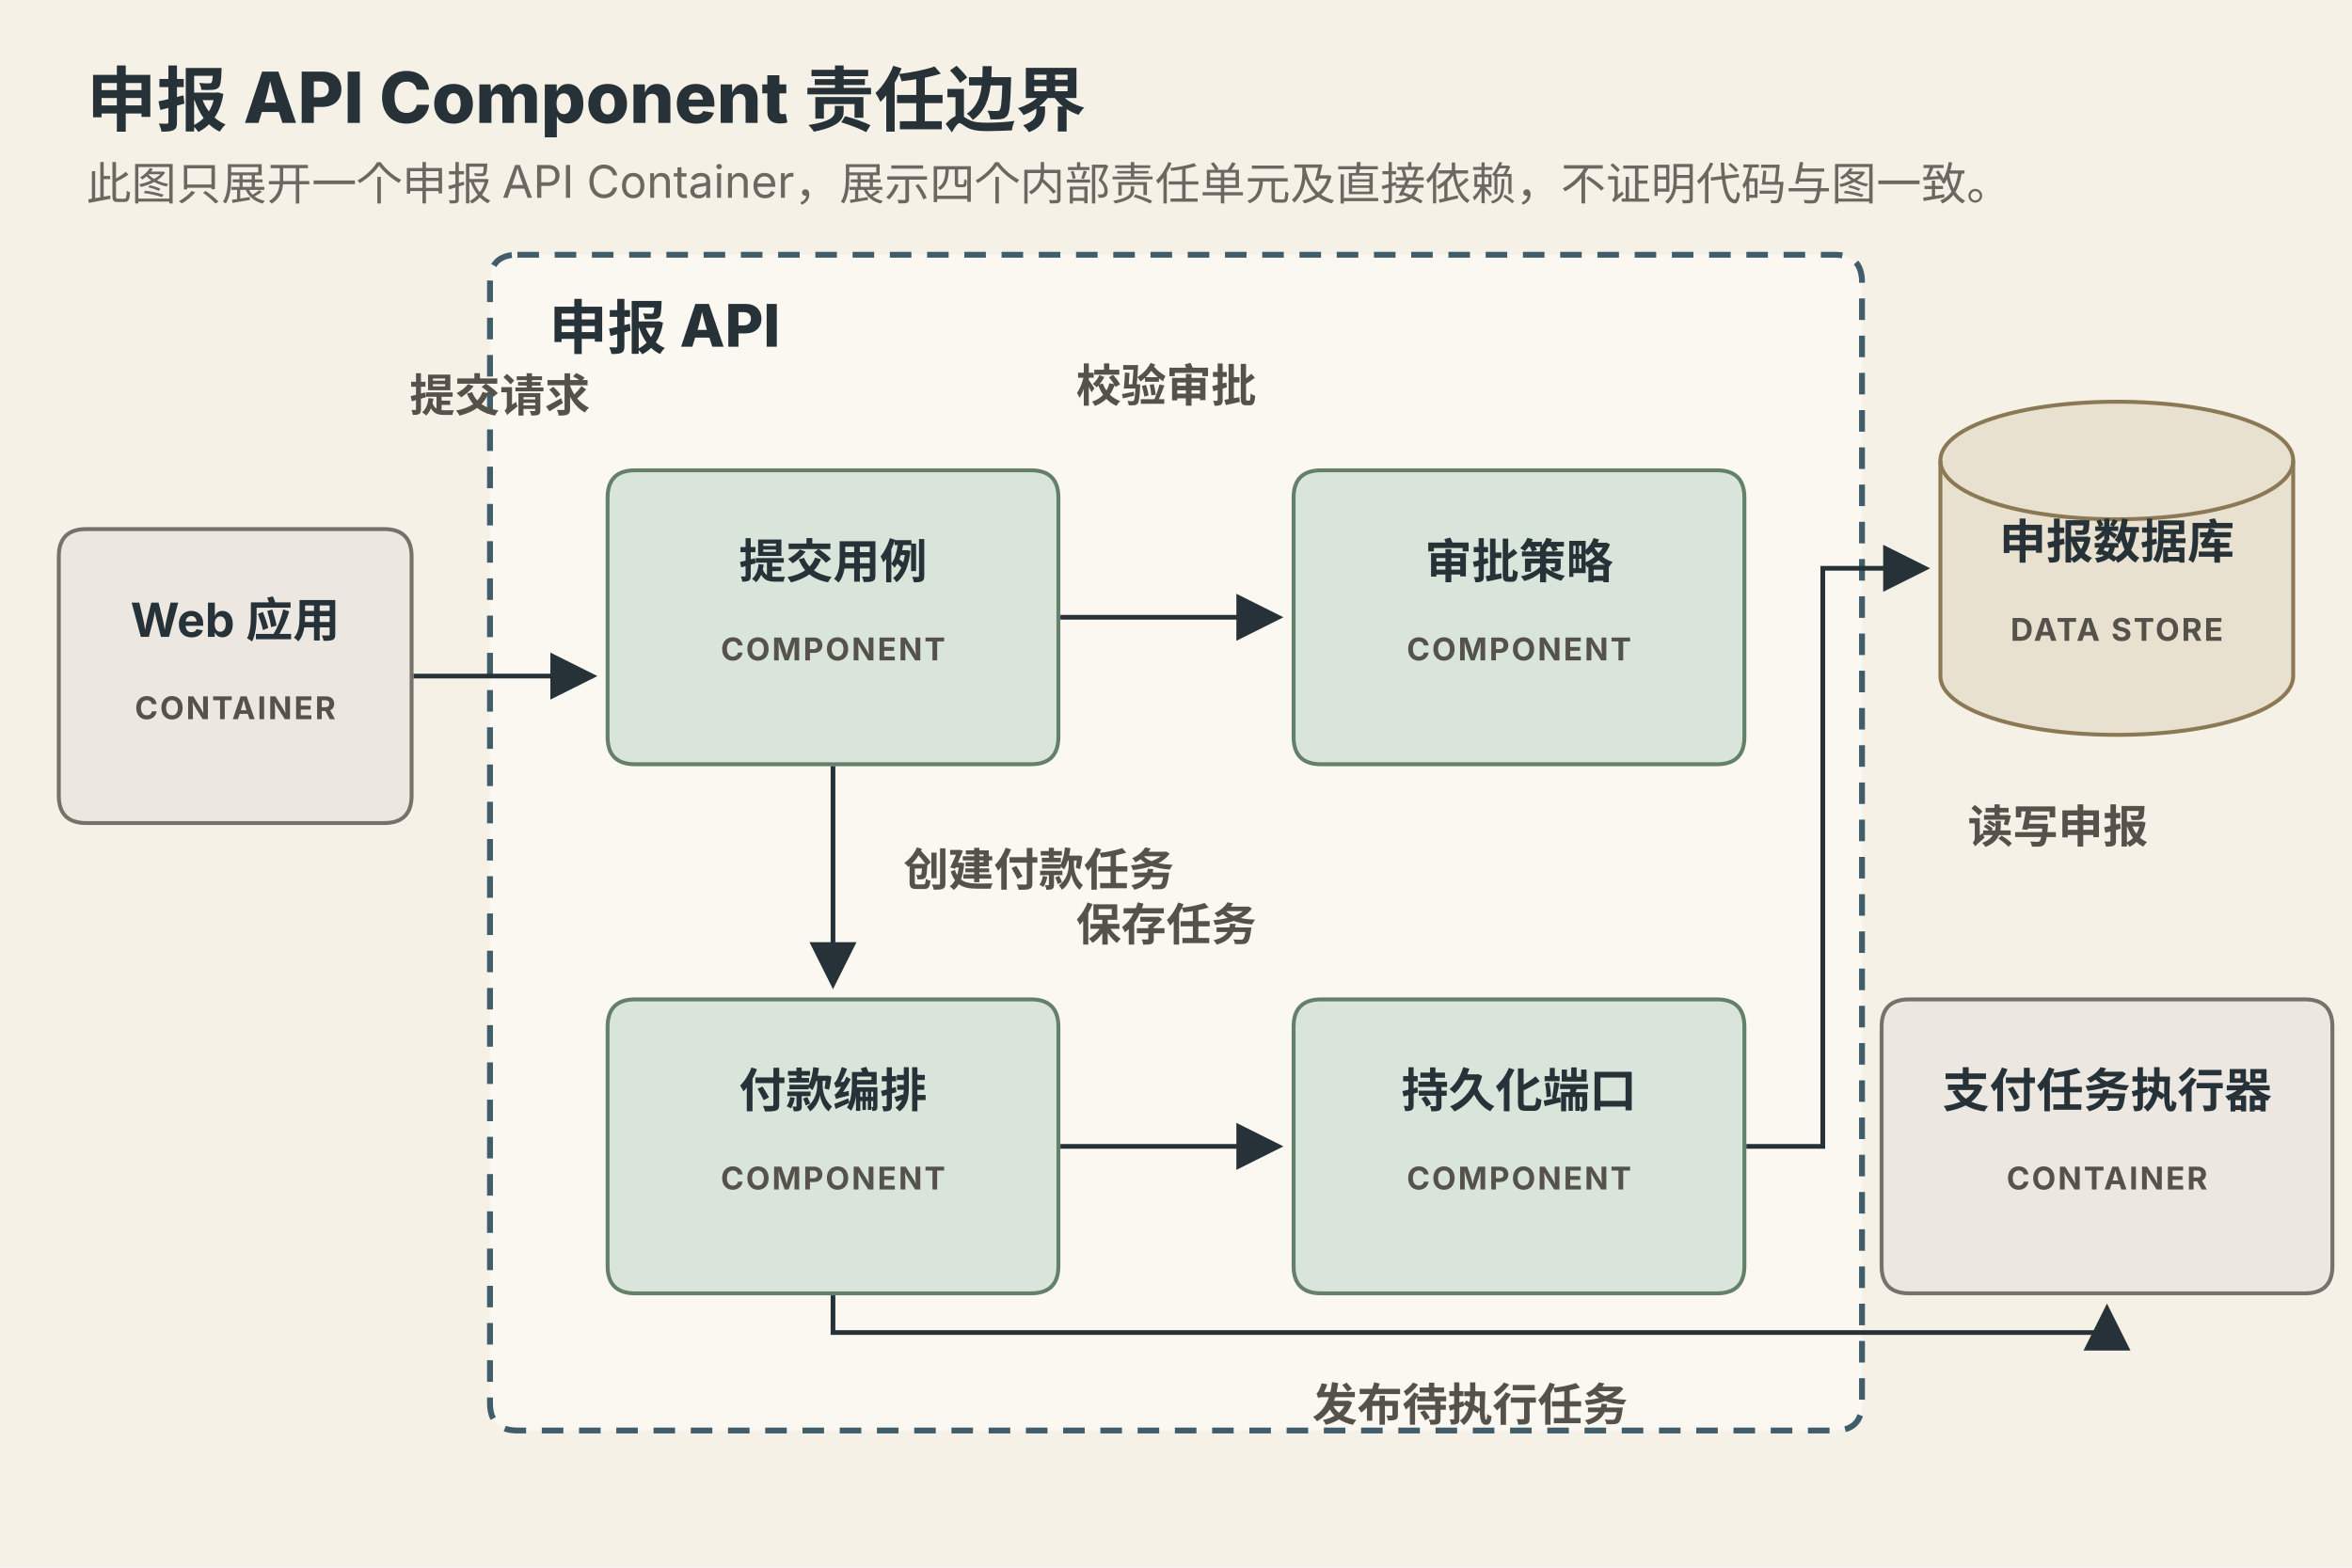
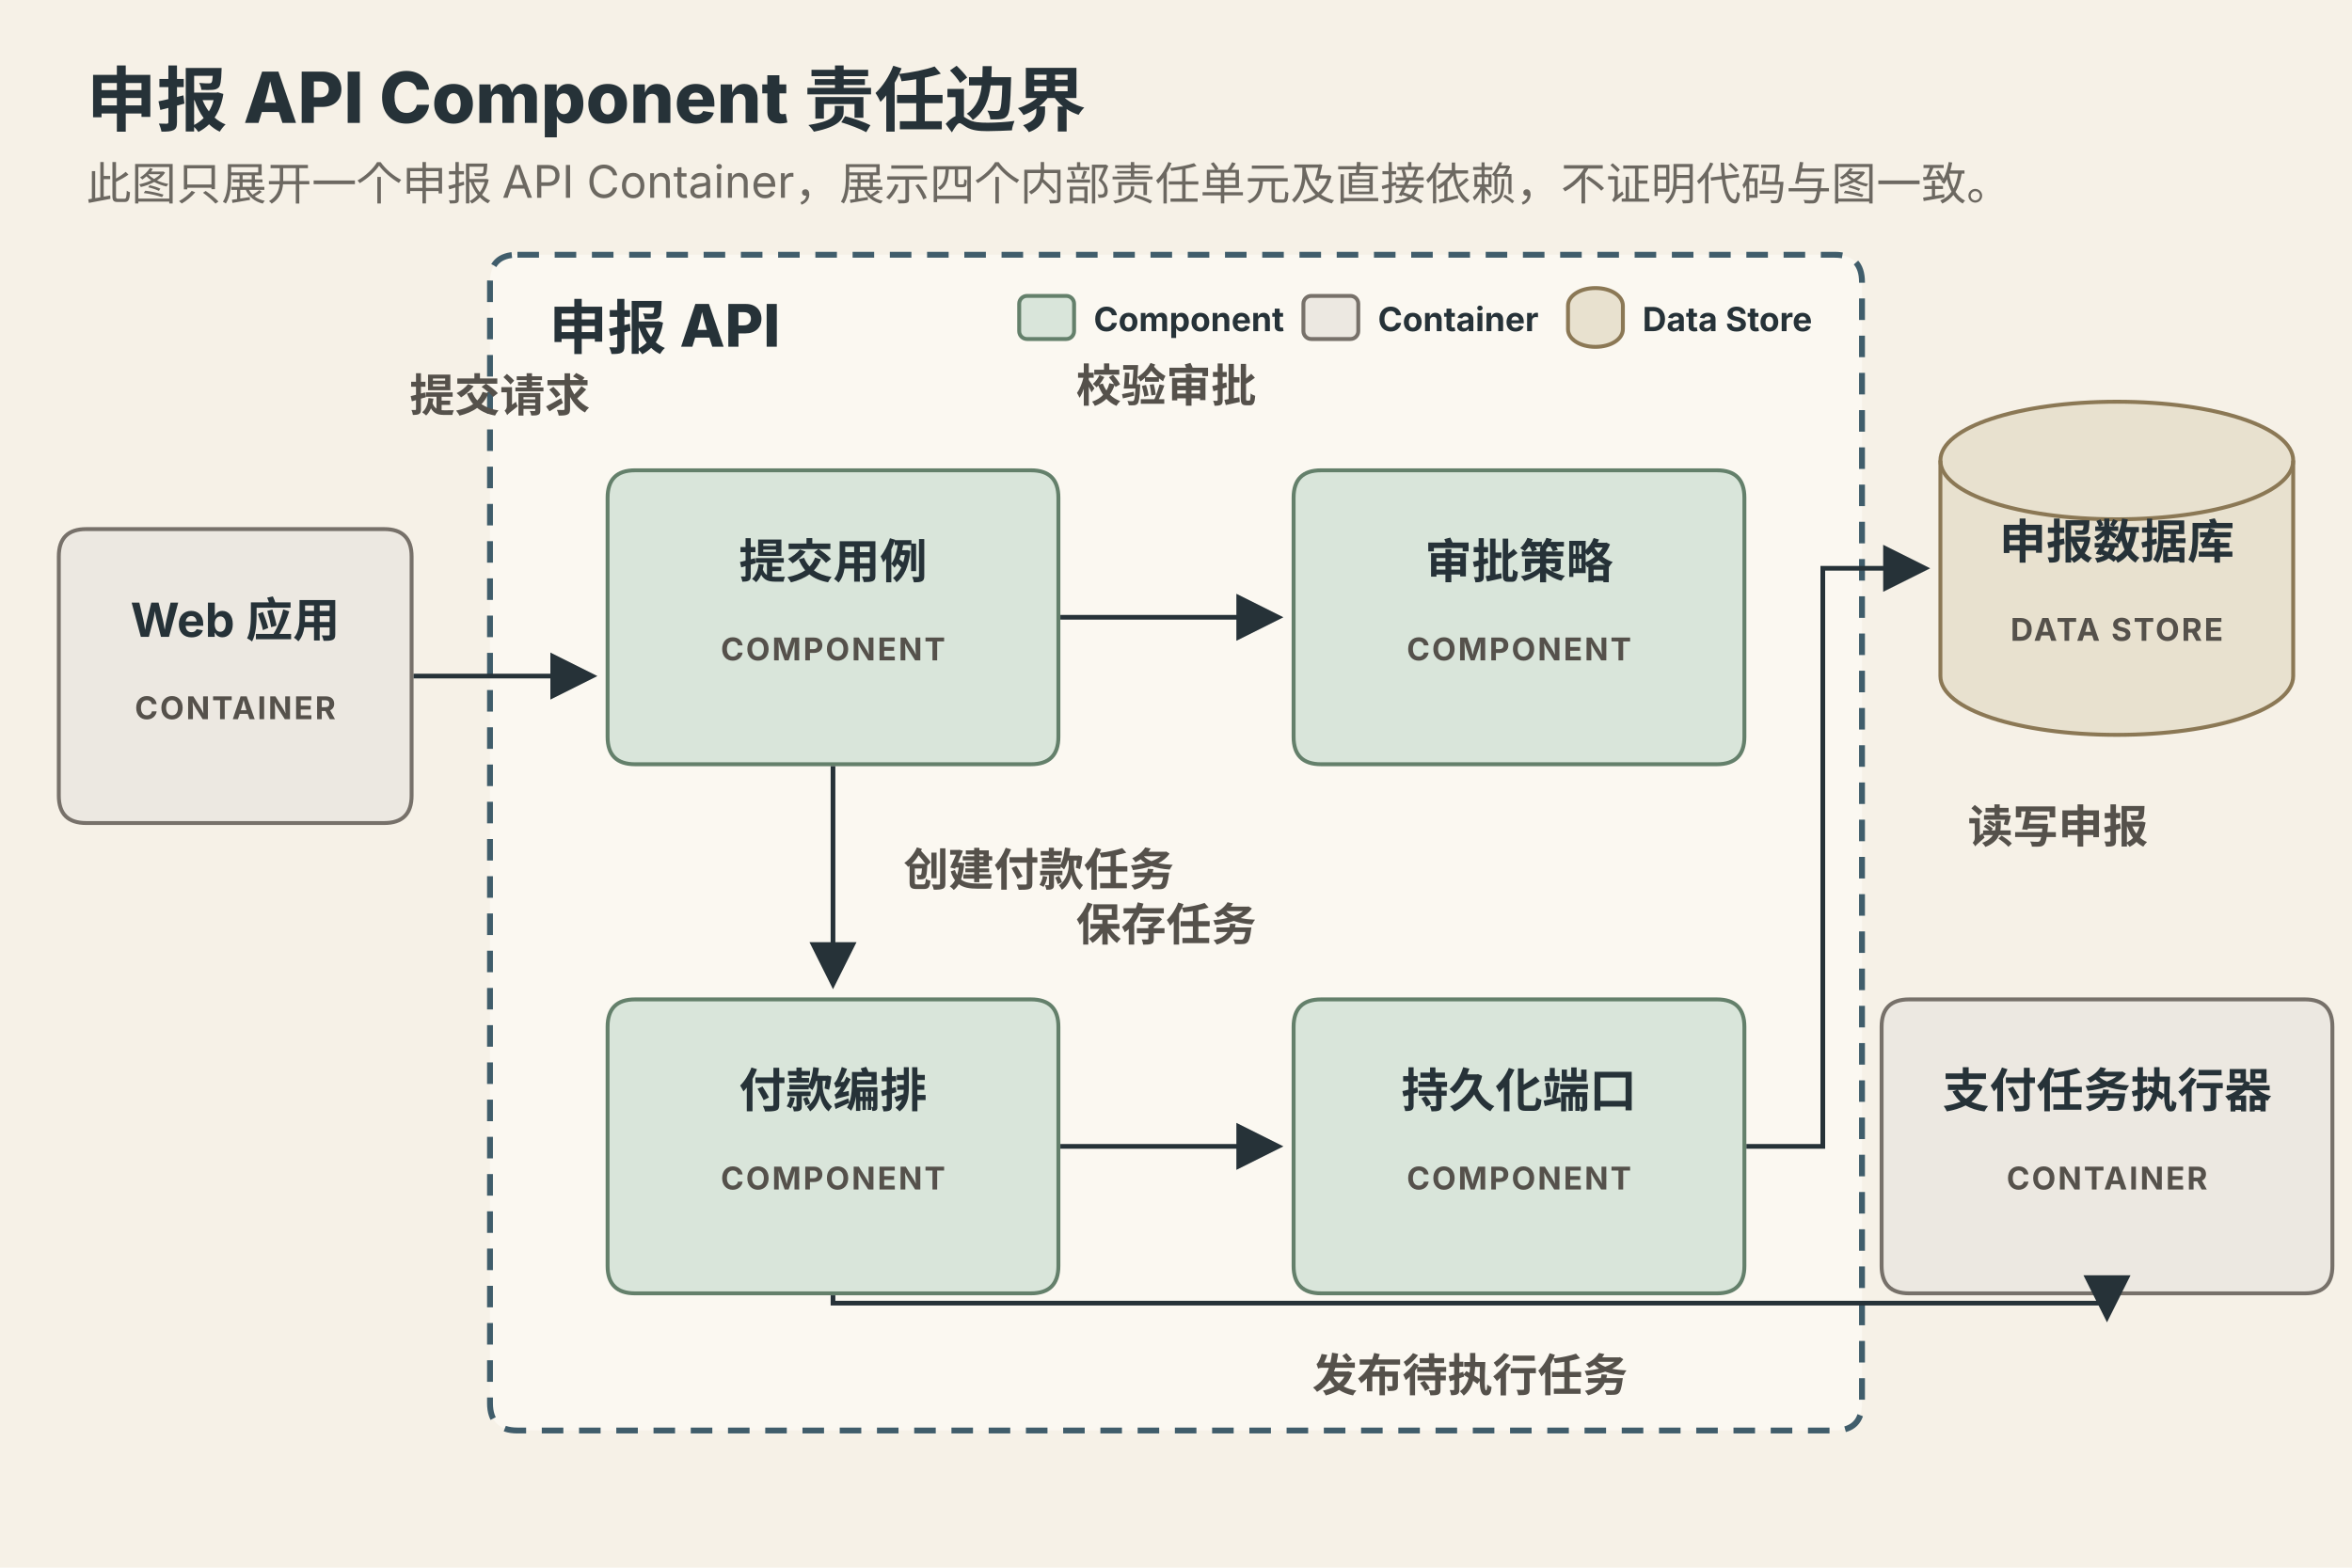
<svg xmlns="http://www.w3.org/2000/svg" viewBox="0 0 1200 800" role="img" aria-labelledby="component-title component-description">
  <defs>
    <marker id="component-arrow" markerUnits="strokeWidth" markerWidth="10" markerHeight="10" viewBox="0 0 10 10" refX="8" refY="5" orient="auto">
      <path d="M0 0L10 5L0 10Z" fill="#263238" />
    </marker>
    <style>
      text{font-family:-apple-system,BlinkMacSystemFont,"Segoe UI","PingFang SC","Microsoft YaHei",sans-serif;fill:#263238}
      .heading{font-size:36px;font-weight:760}.note{font-size:23px;fill:#6c6861}
      .boundary-title{font-size:30px;font-weight:760}.node-title{font-size:24px;font-weight:720}
      .node-type{font-size:16px;font-weight:700;letter-spacing:1px;fill:#55514b}
-       .edge-label{font-size:23px;font-weight:650;fill:#55514b}
+       .edge-label{font-size:23px;font-weight:650;fill:#55514b}.legend{font-size:17px;font-weight:650}
    </style>
  </defs>
  <path d="M0 0H1200V800H0Z" fill="#F6F1E7" />
  <text x="44" y="64" class="heading">申报 API Component 责任边界</text>
  <text x="44" y="102" class="note">此图只展开一个申报 API Container，展示四个内部责任单元及直接依赖，不证明代码与图一致。</text>
  <path data-boundary-id="boundary" data-boundary-name="申报 API" data-boundary-bounds="250 130 700 600" d="M264 130H936Q950 130 950 144V716Q950 730 936 730H264Q250 730 250 716V144Q250 130 264 130Z" fill="#FBF8F1" stroke="#405D6B" stroke-width="3" stroke-dasharray="11 8" />
  <text x="280" y="178" class="boundary-title">申报 API</text>
+   <g aria-label="图例">
+     <rect x="520" y="151" width="28" height="22" rx="4" fill="#D9E5DA" stroke="#64806B" stroke-width="2" />
+     <text x="558" y="169" class="legend">Component</text>
+     <rect x="665" y="151" width="28" height="22" rx="4" fill="#ECE8E1" stroke="#77716A" stroke-width="2" />
+     <text x="703" y="169" class="legend">Container</text>
+     <path d="M800 156C800 151 806 147 814 147S828 151 828 156V168C828 173 822 177 814 177S800 173 800 168Z" fill="#E8E1CF" stroke="#8B7855" stroke-width="2" />
+     <text x="838" y="169" class="legend">Data Store</text>
+   </g>
  <g data-node-id="web" data-node-bounds="30 270 180 150">
    <path d="M44 270H196Q210 270 210 284V406Q210 420 196 420H44Q30 420 30 406V284Q30 270 44 270Z" fill="#ECE8E1" stroke="#77716A" stroke-width="2" />
    <text x="120" y="325" text-anchor="middle" class="node-title" data-text-role="title">Web 应用</text>
    <text x="120" y="367" text-anchor="middle" class="node-type" data-text-role="type">CONTAINER</text>
  </g>
  <g data-node-id="submit" data-boundary-id="boundary" data-node-bounds="310 240 230 150">
    <path d="M324 240H526Q540 240 540 254V376Q540 390 526 390H324Q310 390 310 376V254Q310 240 324 240Z" fill="#D9E5DA" stroke="#64806B" stroke-width="2" />
    <text x="425" y="295" text-anchor="middle" class="node-title" data-text-role="title">提交用例</text>
    <text x="425" y="337" text-anchor="middle" class="node-type" data-text-role="type">COMPONENT</text>
  </g>
  <g data-node-id="policy" data-boundary-id="boundary" data-node-bounds="660 240 230 150">
    <path d="M674 240H876Q890 240 890 254V376Q890 390 876 390H674Q660 390 660 376V254Q660 240 674 240Z" fill="#D9E5DA" stroke="#64806B" stroke-width="2" />
    <text x="775" y="295" text-anchor="middle" class="node-title" data-text-role="title">审批策略</text>
    <text x="775" y="337" text-anchor="middle" class="node-type" data-text-role="type">COMPONENT</text>
  </g>
  <g data-node-id="payment" data-boundary-id="boundary" data-node-bounds="310 510 230 150">
    <path d="M324 510H526Q540 510 540 524V646Q540 660 526 660H324Q310 660 310 646V524Q310 510 324 510Z" fill="#D9E5DA" stroke="#64806B" stroke-width="2" />
    <text x="425" y="565" text-anchor="middle" class="node-title" data-text-role="title">付款编排</text>
    <text x="425" y="607" text-anchor="middle" class="node-type" data-text-role="type">COMPONENT</text>
  </g>
  <g data-node-id="persistence" data-boundary-id="boundary" data-node-bounds="660 510 230 150">
    <path d="M674 510H876Q890 510 890 524V646Q890 660 876 660H674Q660 660 660 646V524Q660 510 674 510Z" fill="#D9E5DA" stroke="#64806B" stroke-width="2" />
    <text x="775" y="565" text-anchor="middle" class="node-title" data-text-role="title">持久化端口</text>
    <text x="775" y="607" text-anchor="middle" class="node-type" data-text-role="type">COMPONENT</text>
  </g>
  <g data-node-id="db" data-node-bounds="990 205 180 170">
    <path d="M990 235C990 218 1030 205 1080 205S1170 218 1170 235V345C1170 362 1130 375 1080 375S990 362 990 345Z" fill="#E8E1CF" stroke="#8B7855" stroke-width="2" />
    <path d="M990 235C990 252 1030 265 1080 265S1170 252 1170 235" fill="none" stroke="#8B7855" stroke-width="2" />
    <text x="1080" y="285" text-anchor="middle" class="node-title" data-text-role="title">申报数据库</text>
    <text x="1080" y="327" text-anchor="middle" class="node-type" data-text-role="type">DATA STORE</text>
  </g>
  <g data-node-id="worker" data-node-bounds="960 510 230 150">
    <path d="M974 510H1176Q1190 510 1190 524V646Q1190 660 1176 660H974Q960 660 960 646V524Q960 510 974 510Z" fill="#ECE8E1" stroke="#77716A" stroke-width="2" />
    <text x="1075" y="565" text-anchor="middle" class="node-title" data-text-role="title">支付任务执行器</text>
    <text x="1075" y="607" text-anchor="middle" class="node-type" data-text-role="type">CONTAINER</text>
  </g>
  <path data-edge-id="edge-web-submit" data-source="web" data-target="submit" d="M211 345H300" fill="none" stroke="#263238" stroke-width="2.4" marker-end="url(#component-arrow)" />
  <text x="255" y="210" text-anchor="middle" class="edge-label" data-edge-id="edge-web-submit">提交请求</text>
  <path data-edge-id="edge-submit-policy" data-source="submit" data-target="policy" d="M541 315H650" fill="none" stroke="#263238" stroke-width="2.4" marker-end="url(#component-arrow)" />
  <text x="595" y="205" text-anchor="middle" class="edge-label" data-edge-id="edge-submit-policy">校验审批</text>
  <path data-edge-id="edge-submit-payment" data-source="submit" data-target="payment" d="M425 391V500" fill="none" stroke="#263238" stroke-width="2.4" marker-end="url(#component-arrow)" />
  <text x="530" y="452" text-anchor="middle" class="edge-label" data-edge-id="edge-submit-payment">创建付款任务</text>
  <path data-edge-id="edge-payment-persistence" data-source="payment" data-target="persistence" d="M541 585H650" fill="none" stroke="#263238" stroke-width="2.4" marker-end="url(#component-arrow)" />
  <text x="595" y="480" text-anchor="middle" class="edge-label" data-edge-id="edge-payment-persistence">保存任务</text>
  <path data-edge-id="edge-persistence-db" data-source="persistence" data-target="db" d="M891 585H930V290H980" fill="none" stroke="#263238" stroke-width="2.4" marker-end="url(#component-arrow)" />
  <text x="1050" y="430" text-anchor="middle" class="edge-label" data-edge-id="edge-persistence-db">读写申报</text>
-   <path data-edge-id="edge-payment-worker" data-source="payment" data-target="worker" d="M425 661V680H1075V670" fill="none" stroke="#263238" stroke-width="2.4" marker-end="url(#component-arrow)" />
-   <text x="750" y="725" text-anchor="middle" class="edge-label" data-edge-id="edge-payment-worker">发布待执行任务</text>
+   <path data-edge-id="edge-payment-worker" data-source="payment" data-target="worker" d="M425 661V665H1075V670" fill="none" stroke="#263238" stroke-width="2.4" marker-end="url(#component-arrow)" />
+   <text x="750" y="710" text-anchor="middle" class="edge-label" data-edge-id="edge-payment-worker" data-boundary-clearance-css="8">发布待执行任务</text>
</svg>
